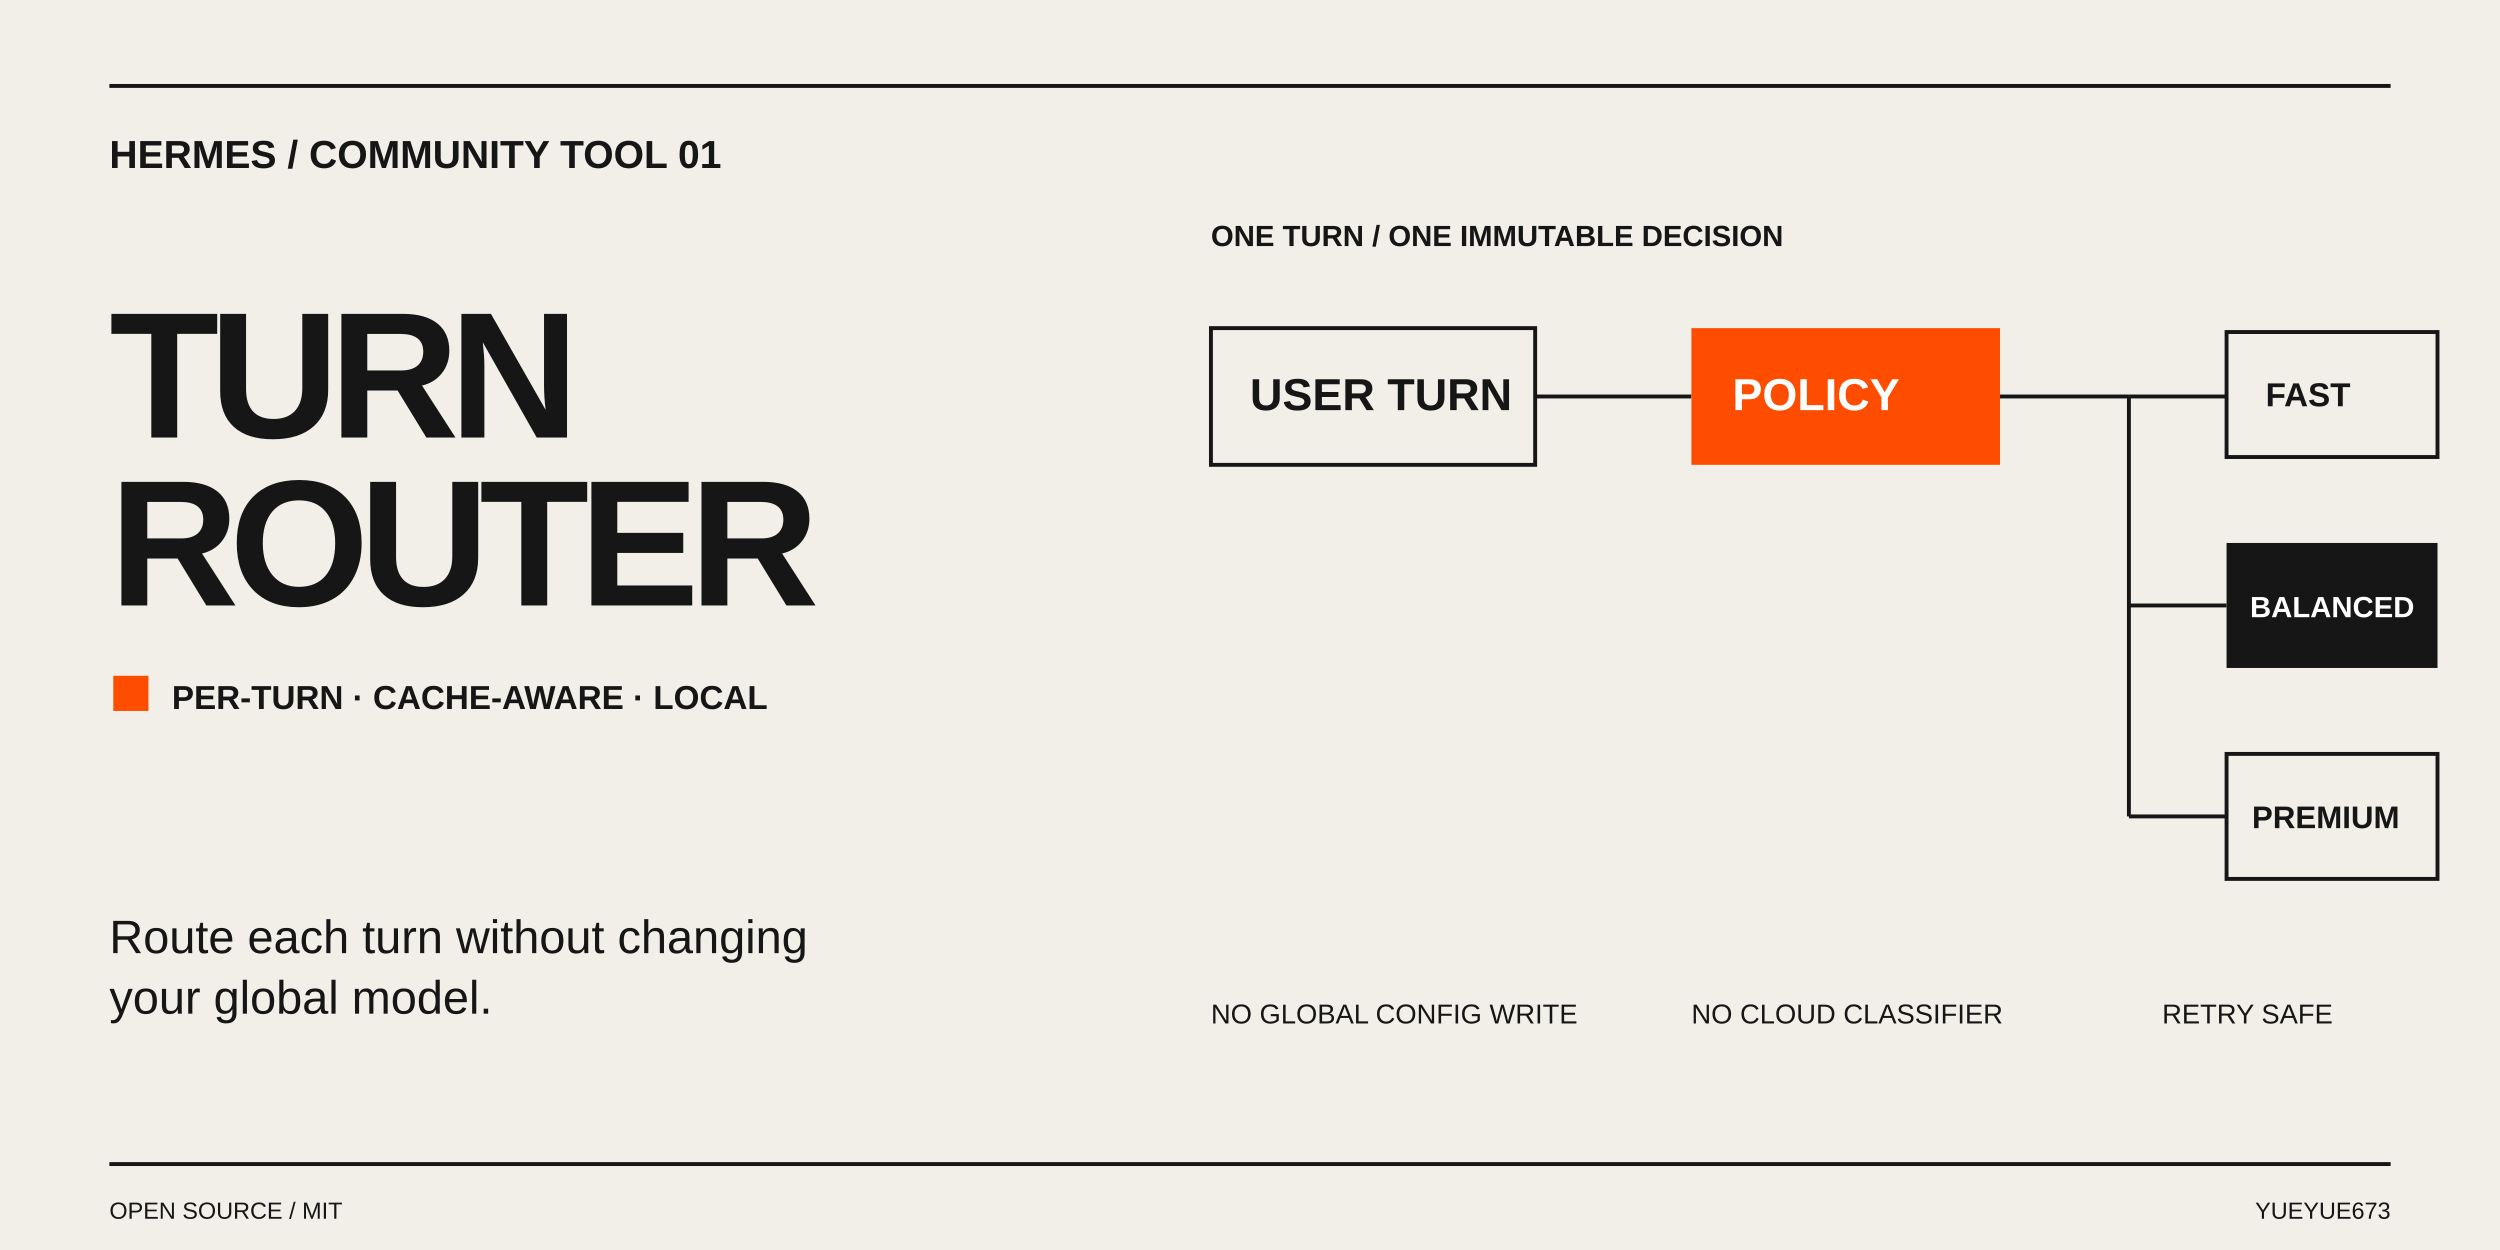
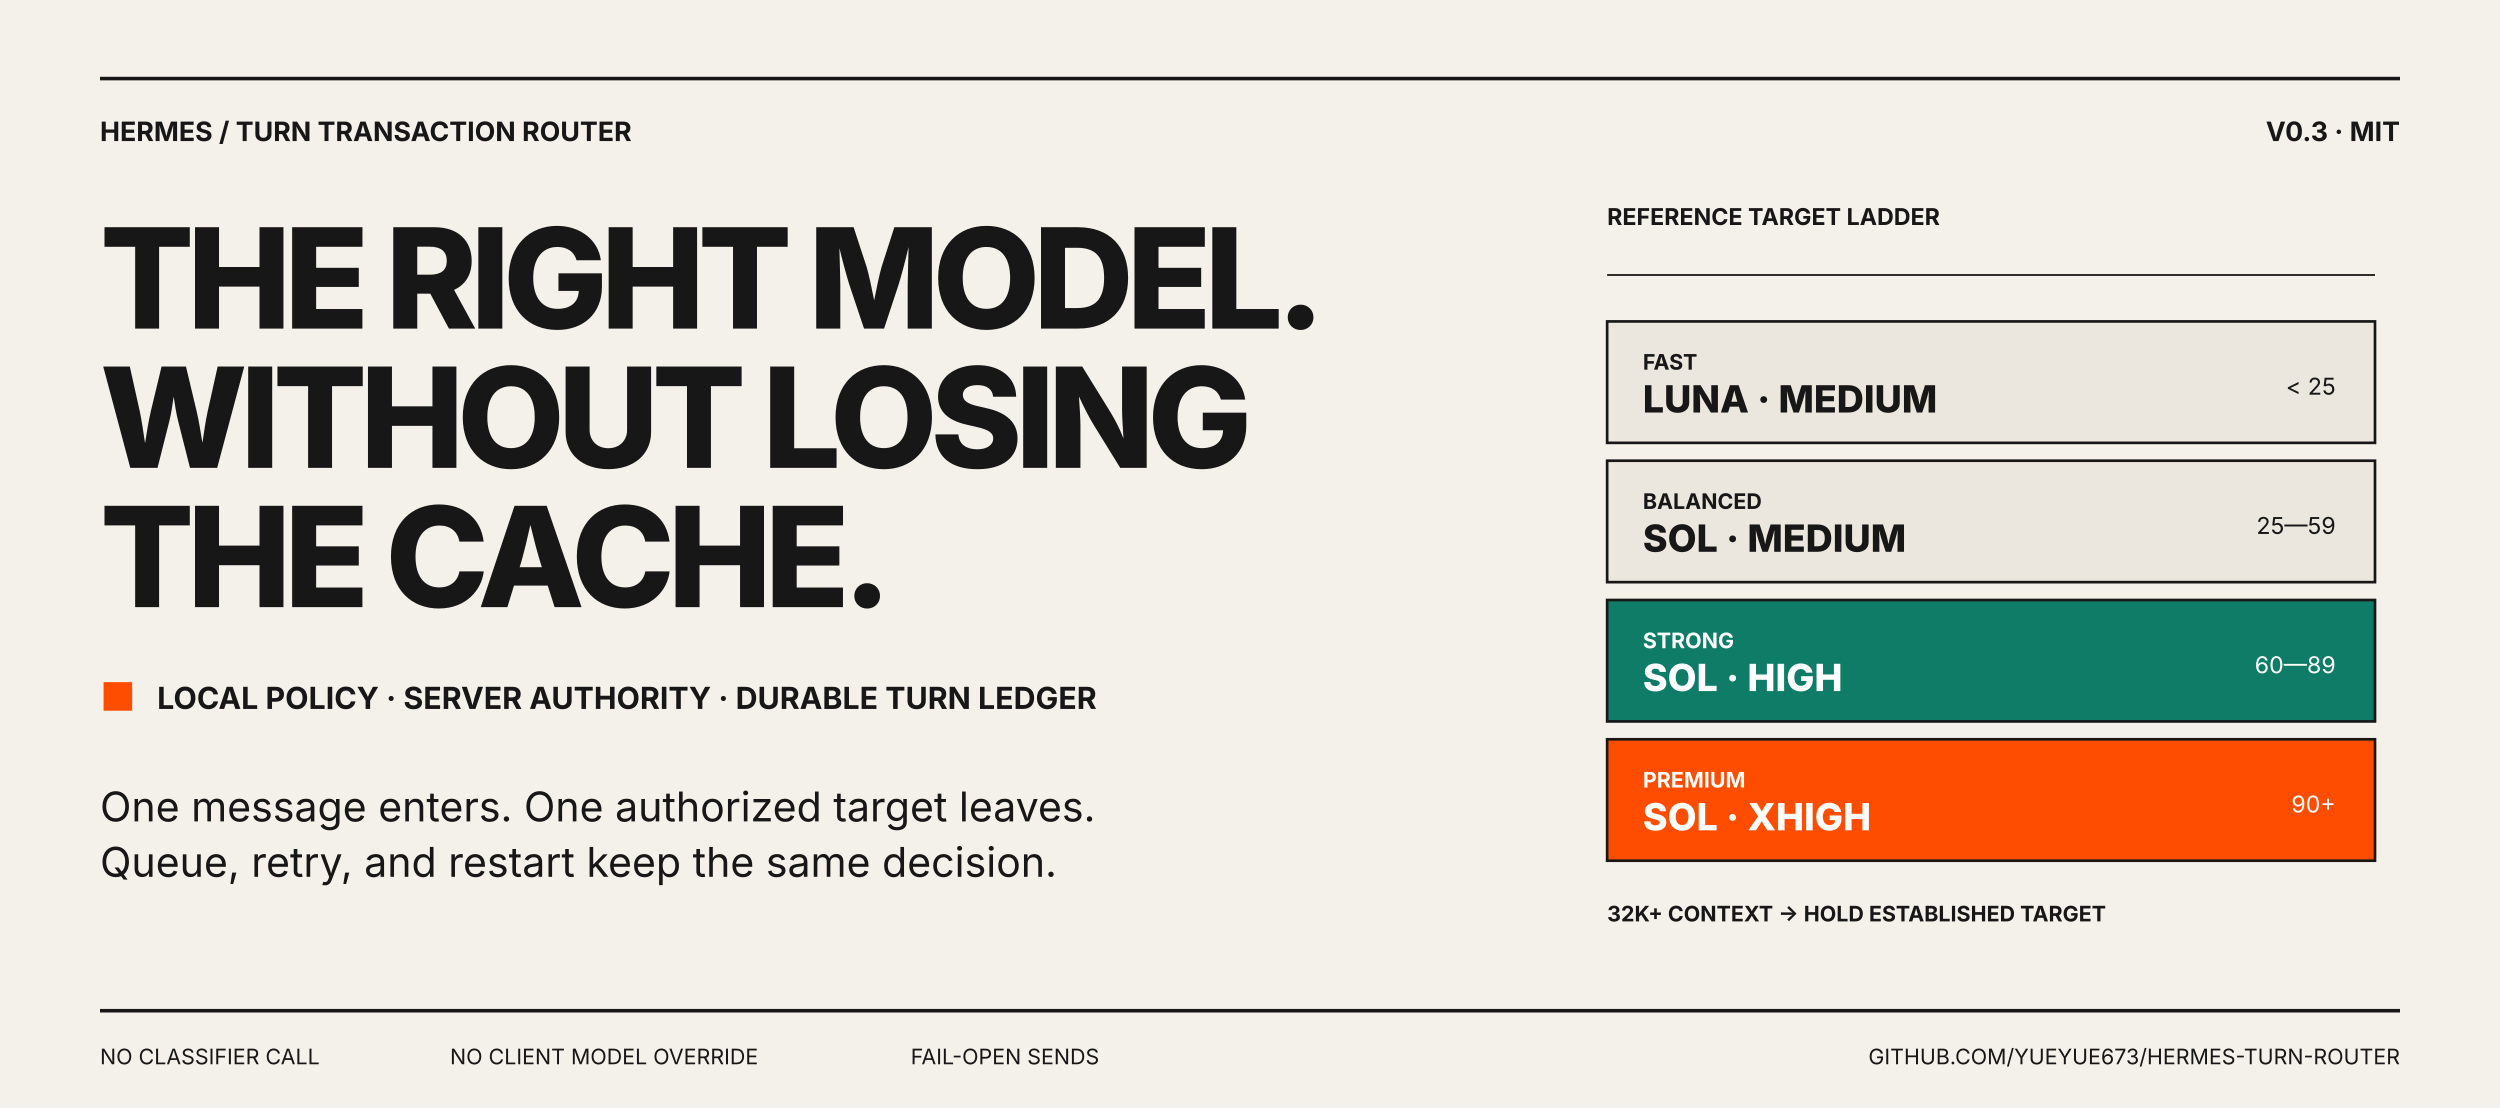
- <svg xmlns="http://www.w3.org/2000/svg" width="1280" height="640" viewBox="0 0 1280 640">
-   <rect width="1280" height="640" fill="#f1efe8" />
-   <line x1="56" y1="44" x2="1224" y2="44" stroke="#161616" stroke-width="2" />
-   <line x1="56" y1="596" x2="1224" y2="596" stroke="#161616" stroke-width="2" />
-   <text x="56" y="86" font-family="Arial,Helvetica,sans-serif" font-size="20" font-weight="700" fill="#161616">HERMES / COMMUNITY TOOL 01</text>
-   <text x="56" y="224" font-family="Arial,Helvetica,sans-serif" font-size="92" font-weight="800" letter-spacing="-5" fill="#161616">TURN</text>
-   <text x="56" y="310" font-family="Arial,Helvetica,sans-serif" font-size="92" font-weight="800" letter-spacing="-5" fill="#161616">ROUTER</text>
-   <rect x="58" y="346" width="18" height="18" fill="#ff4d00" />
-   <text x="88" y="363" font-family="Arial,Helvetica,sans-serif" font-size="17" font-weight="700" fill="#161616">PER-TURN · CACHE-AWARE · LOCAL</text>
-   <text x="56" y="488" font-family="Arial,Helvetica,sans-serif" font-size="24" fill="#161616">Route each turn without changing</text>
-   <text x="56" y="519" font-family="Arial,Helvetica,sans-serif" font-size="24" fill="#161616">your global model.</text>
-   <g transform="translate(620,126)" font-family="Arial,Helvetica,sans-serif" fill="#161616">
-     <text x="0" y="0" font-size="15" font-weight="700">ONE TURN / ONE IMMUTABLE DECISION</text>
-     <rect x="0" y="42" width="166" height="70" fill="none" stroke="#161616" stroke-width="2" />
-     <text x="20" y="84" font-size="23" font-weight="700">USER TURN</text>
-     <line x1="166" y1="77" x2="246" y2="77" stroke="#161616" stroke-width="2" />
-     <rect x="246" y="42" width="158" height="70" fill="#ff4d00" />
-     <text x="267" y="84" font-size="23" font-weight="700" fill="#fff">POLICY</text>
-     <line x1="404" y1="77" x2="470" y2="77" stroke="#161616" stroke-width="2" />
-     <line x1="470" y1="77" x2="470" y2="292" stroke="#161616" stroke-width="2" />
-     <line x1="470" y1="77" x2="520" y2="77" stroke="#161616" stroke-width="2" />
-     <line x1="470" y1="184" x2="520" y2="184" stroke="#161616" stroke-width="2" />
-     <line x1="470" y1="292" x2="520" y2="292" stroke="#161616" stroke-width="2" />
-     <rect x="520" y="44" width="108" height="64" fill="none" stroke="#161616" stroke-width="2" />
-     <rect x="520" y="152" width="108" height="64" fill="#161616" />
-     <rect x="520" y="260" width="108" height="64" fill="none" stroke="#161616" stroke-width="2" />
-     <text x="540" y="82" font-size="17" font-weight="700">FAST</text>
-     <text x="532" y="190" font-size="15" font-weight="700" fill="#fff">BALANCED</text>
-     <text x="533" y="298" font-size="16" font-weight="700">PREMIUM</text>
-     <text x="0" y="398" font-size="14">NO GLOBAL CONFIG WRITE</text>
-     <text x="246" y="398" font-size="14">NO CLOUD CLASSIFIER</text>
-     <text x="487" y="398" font-size="14">RETRY SAFE</text>
+ <svg xmlns="http://www.w3.org/2000/svg" width="1400" height="620" viewBox="0 0 1400 620" role="img" aria-labelledby="title desc">
+   <rect width="1400" height="620" fill="#f4f1ea" />
+   <g font-family="Inter,Arial,sans-serif" fill="#171717">
+     <line x1="56" y1="44" x2="1344" y2="44" stroke="#171717" stroke-width="2" />
+     <text x="56" y="79" font-size="15" font-weight="700">HERMES / TURN TRANSACTION ROUTER</text>
+     <text x="1344" y="79" text-anchor="end" font-size="15" font-weight="700">V0.3 · MIT</text>
+     <text x="56" y="184" font-size="78" font-weight="800" letter-spacing="-4">THE RIGHT MODEL.</text>
+     <text x="56" y="262" font-size="78" font-weight="800" letter-spacing="-4">WITHOUT LOSING</text>
+     <text x="56" y="340" font-size="78" font-weight="800" letter-spacing="-4">THE CACHE.</text>
+     <rect x="58" y="382" width="16" height="16" fill="#ff4d00" />
+     <text x="88" y="397" font-size="17" font-weight="700">LOCAL POLICY · SERVER AUTHORITY · DURABLE TURN LEDGER</text>
+     <text x="56" y="460" font-size="23">One message enters. One authorized target leaves.</text>
+     <text x="56" y="491" font-size="23">Queue, retry, and restart keep the same decision.</text>
+     <g transform="translate(900 126)">
+       <text x="0" y="0" font-size="13" font-weight="700">REFERENCE TARGET LADDER</text>
+       <line x1="0" y1="28" x2="430" y2="28" stroke="#171717" />
+       <g transform="translate(0 54)">
+         <rect width="430" height="68" fill="#ebe7de" stroke="#171717" stroke-width="1.5" />
+         <text x="20" y="27" font-size="12" font-weight="700">FAST</text>
+         <text x="20" y="51" font-size="21" font-weight="800">LUNA · MEDIUM</text>
+         <text x="408" y="41" text-anchor="end" font-size="13">&lt; 25</text>
+       </g>
+       <g transform="translate(0 132)">
+         <rect width="430" height="68" fill="#ebe7de" stroke="#171717" stroke-width="1.5" />
+         <text x="20" y="27" font-size="12" font-weight="700">BALANCED</text>
+         <text x="20" y="51" font-size="21" font-weight="800">SOL · MEDIUM</text>
+         <text x="408" y="41" text-anchor="end" font-size="13">25—59</text>
+       </g>
+       <g transform="translate(0 210)">
+         <rect width="430" height="68" fill="#0e7c66" stroke="#171717" stroke-width="1.5" />
+         <text x="20" y="27" font-size="12" font-weight="700" fill="#fff">STRONG</text>
+         <text x="20" y="51" font-size="21" font-weight="800" fill="#fff">SOL · HIGH</text>
+         <text x="408" y="41" text-anchor="end" font-size="13" fill="#fff">60—89</text>
+       </g>
+       <g transform="translate(0 288)">
+         <rect width="430" height="68" fill="#ff4d00" stroke="#171717" stroke-width="1.5" />
+         <text x="20" y="27" font-size="12" font-weight="700" fill="#fff">PREMIUM</text>
+         <text x="20" y="51" font-size="21" font-weight="800" fill="#fff">SOL · XHIGH</text>
+         <text x="408" y="41" text-anchor="end" font-size="13" fill="#fff">90+</text>
+       </g>
+       <text x="0" y="390" font-size="12" font-weight="700">32K+ CONTEXT → HOLD ESTABLISHED TARGET</text>
+     </g>
+     <line x1="56" y1="566" x2="1344" y2="566" stroke="#171717" stroke-width="2" />
+     <text x="56" y="596" font-size="12">NO CLASSIFIER CALL</text>
+     <text x="252" y="596" font-size="12">NO CLIENT MODEL OVERRIDE</text>
+     <text x="510" y="596" font-size="12">FAIL-OPEN SENDS</text>
+     <text x="1344" y="596" text-anchor="end" font-size="12">GITHUB.COM/YUEYUE673/HERMES-TURN-ROUTER</text>
  </g>
-   <text x="56" y="624" font-family="Arial,Helvetica,sans-serif" font-size="12" fill="#161616">OPEN SOURCE / MIT</text>
-   <text x="1224" y="624" text-anchor="end" font-family="Arial,Helvetica,sans-serif" font-size="12" fill="#161616">YUEYUE673</text>
</svg>
